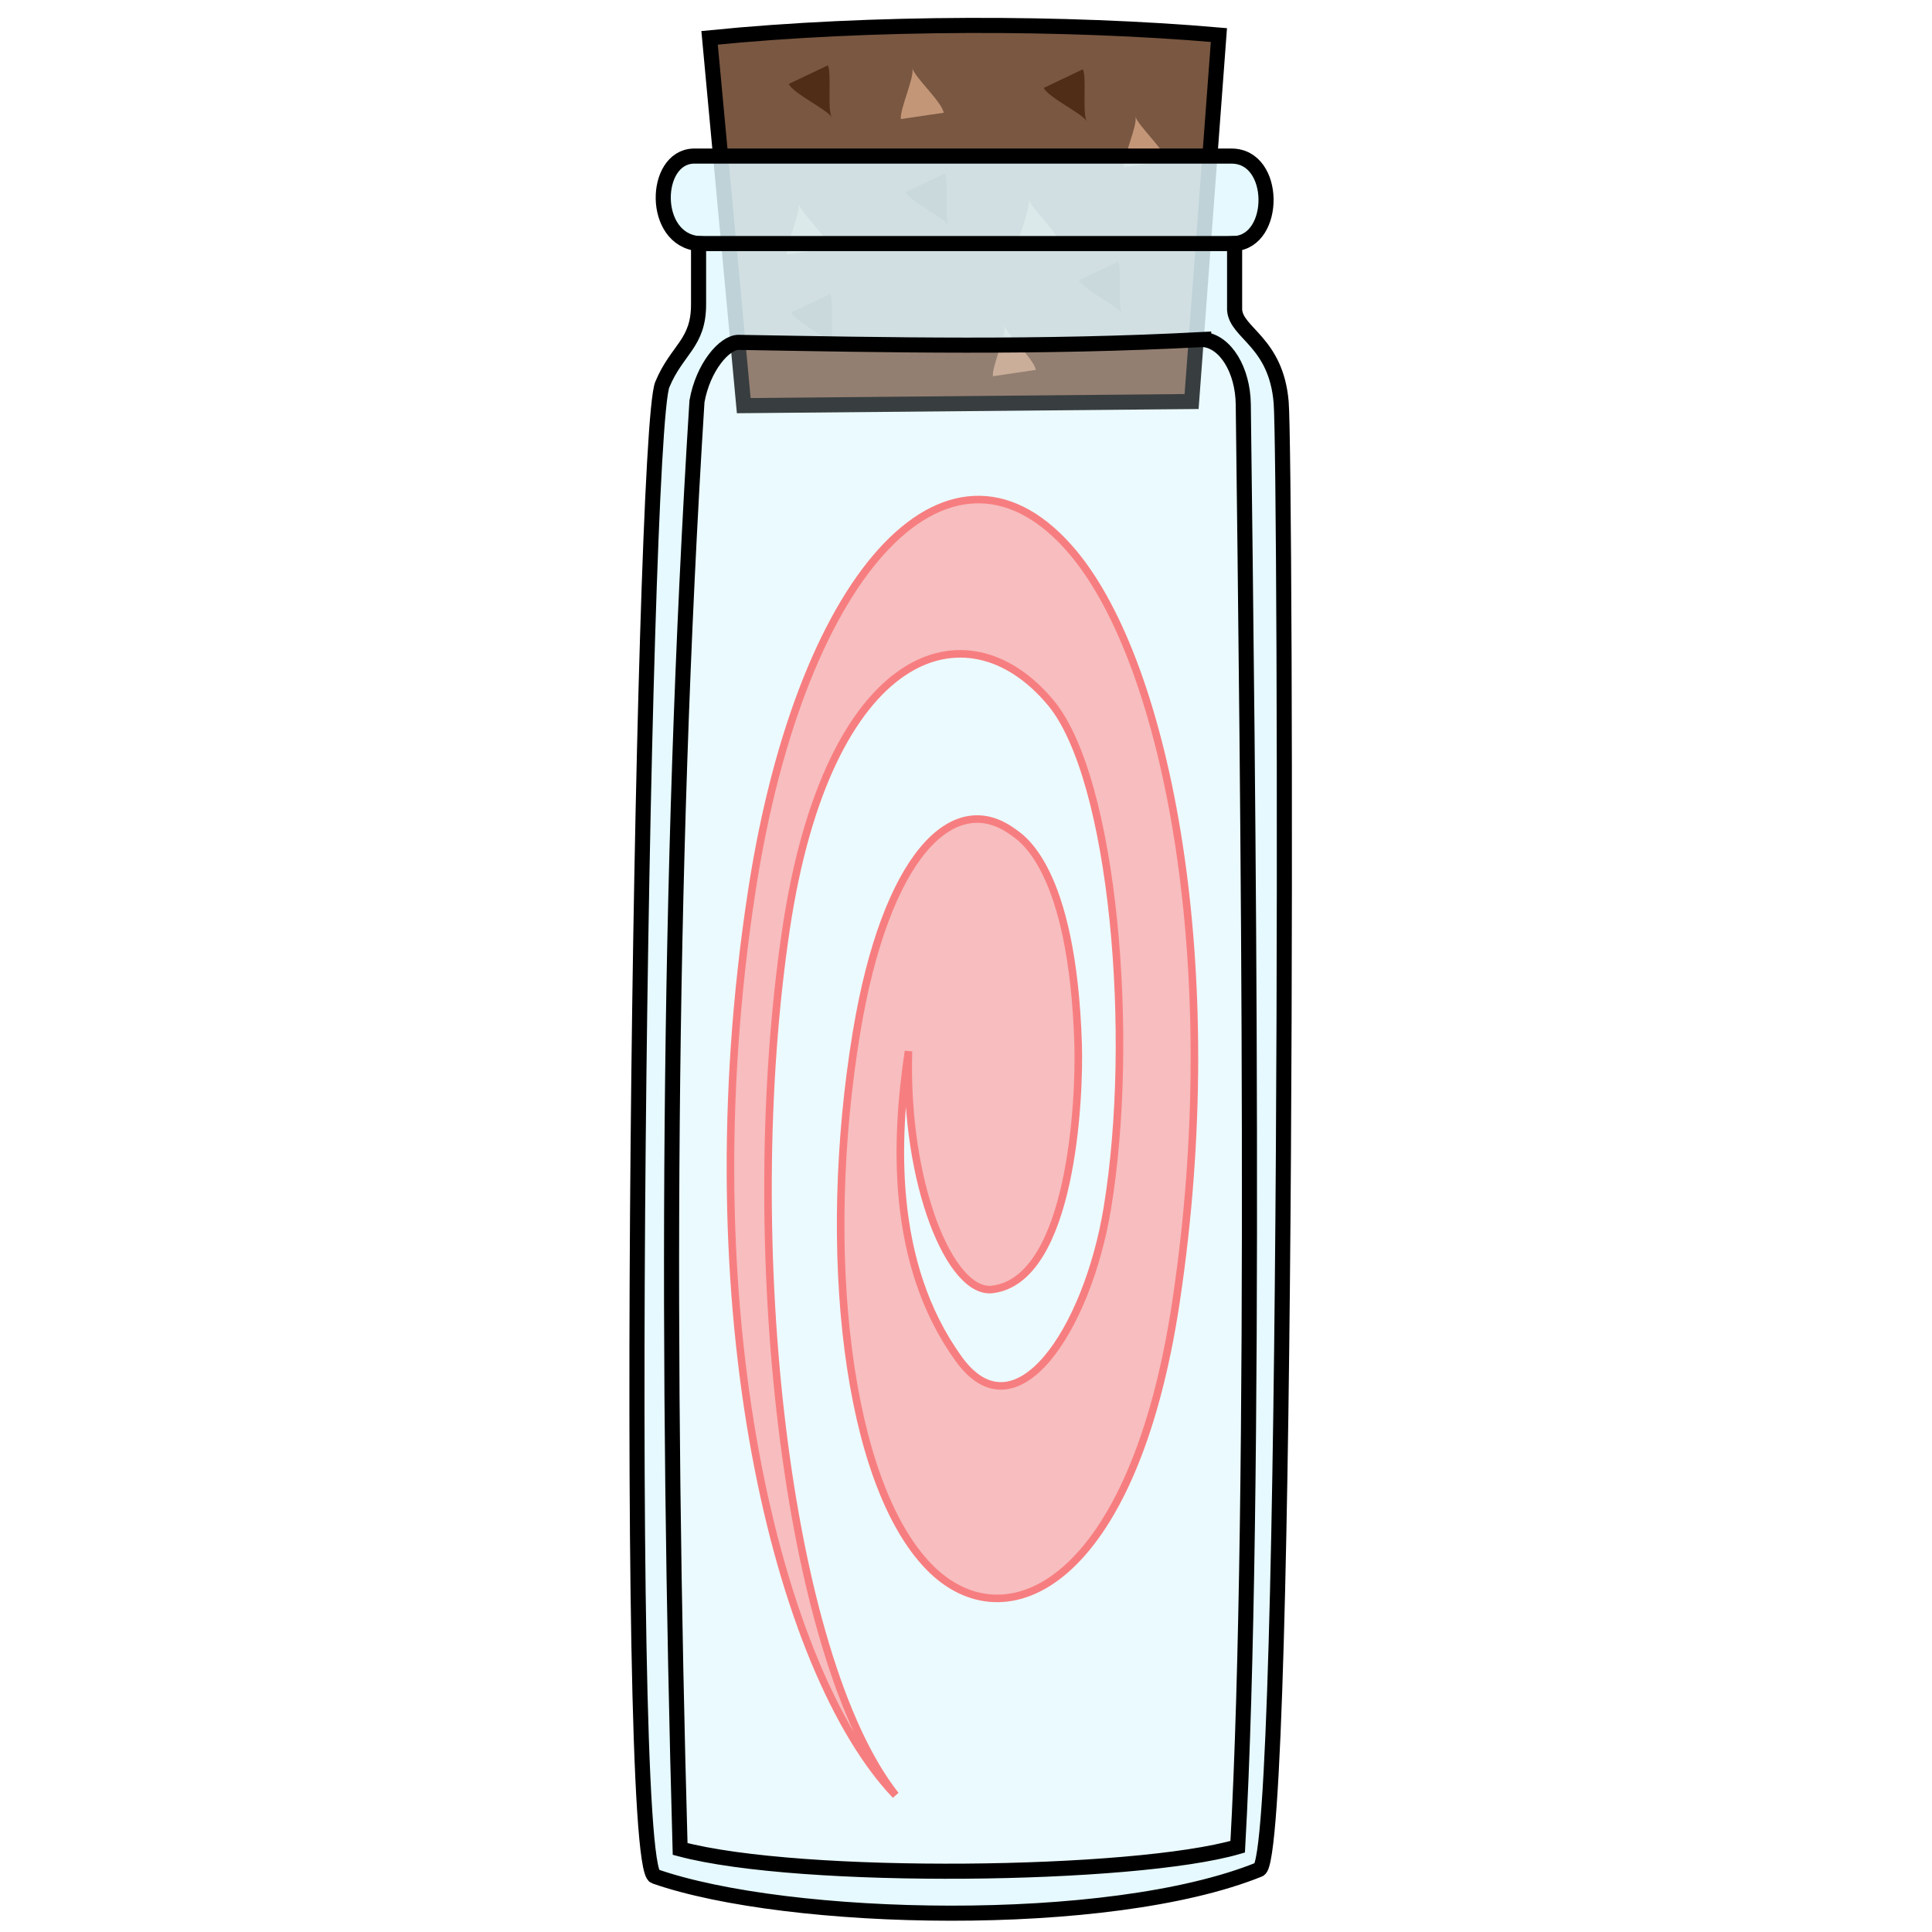
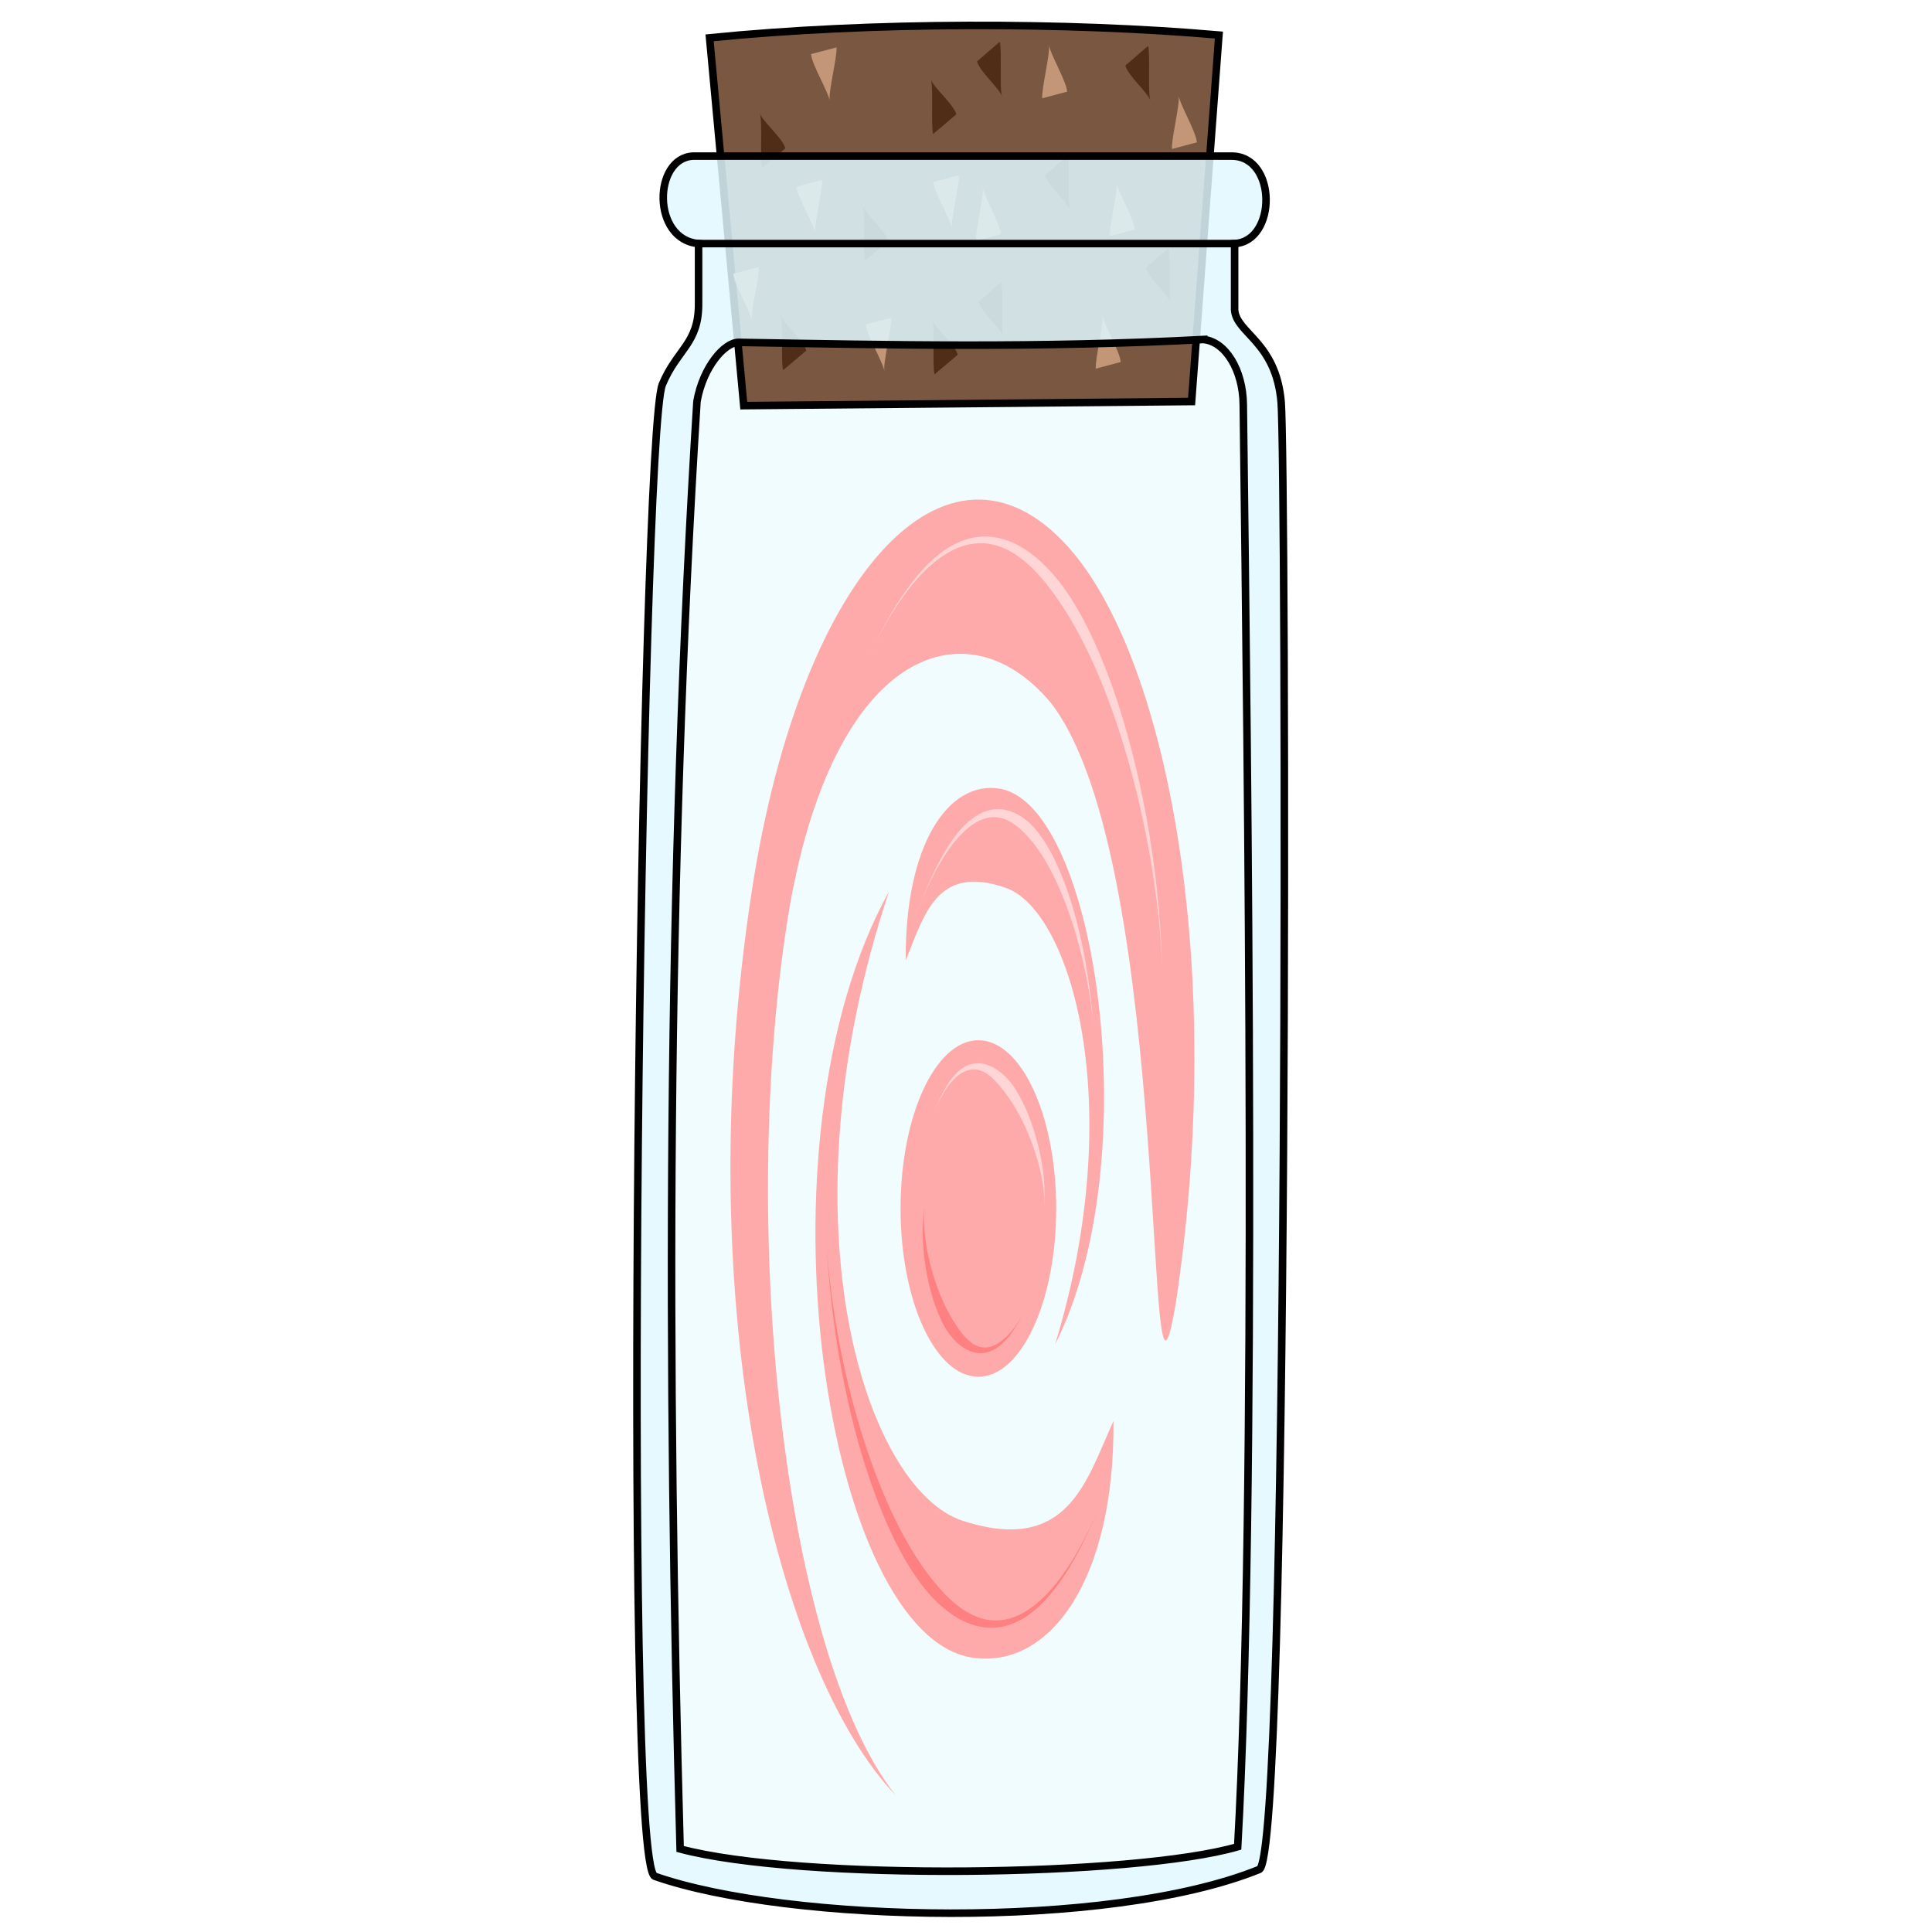
<svg xmlns="http://www.w3.org/2000/svg" version="1.1" viewBox="0 0 64 64">
-   <path d="m22.531 61.249c4.001 1.065 15.043 0.923 18.468-0.072 0.641-11.404 0.336-35.749 0.187-47.784-0.014-1.131-0.584-2.068-1.313-2.145-5.447 0.287-10.415 0.182-15.407 0.096-0.466 0-1.177 0.818-1.378 1.953-1 15.917-1.002 31.916-0.557 47.952z" fill="#e0f8ff" fill-opacity=".502" />
-   <path d="m33.547 27.554c-1.974-1.438-4.21 0.804-5.176 6.655-1.191 7.218-0.334 14.898 2.411 17.703 2.534 2.59 6.769 0.571 8.175-8.789 1.665-11.075-0.28-21.061-3.395-24.8-3.946-4.734-8.986 0.344-10.656 11.18-2.135 13.86 0.871 25.887 4.761 29.965-3.631-4.603-5.176-18.313-3.628-28.688 1.383-9.276 5.964-10.867 8.768-7.501 2.089 2.511 2.812 11.078 1.873 16.755-0.666 4.025-3.035 7.605-4.926 4.976-2.296-3.19-2.085-7.324-1.66-10.185-0.132 4.381 1.383 8.065 2.784 7.889 2.63-0.329 2.892-6.341 2.837-8.113-0.185-5.925-1.93-6.873-2.167-7.046z" fill="#faa" fill-rule="evenodd" stroke="#f55" stroke-width=".25" />
-   <path d="m24.638 13.437 14.835-0.136 0.905-12.14c-5.017-0.435-11.521-0.445-16.872 0.092z" fill="#795741" fill-rule="evenodd" stroke="#000" stroke-width=".5" />
-   <g transform="matrix(1.435 0 0 1.435 -13.842 -16.305)">
+   <path d="m22.531 61.249c4.001 1.065 15.043 0.923 18.468-0.072 0.641-11.404 0.336-35.749 0.187-47.784-0.014-1.131-0.584-2.068-1.313-2.145-5.447 0.287-10.415 0.182-15.407 0.096-0.466 0-1.177 0.818-1.378 1.953-1 15.917-1.002 31.916-0.557 47.952z" fill="#e0f8ff" fill-opacity=".25" />
+   <path d="m22.531 61.249c4.001 1.065 15.043 0.923 18.468-0.072 0.641-11.404 0.336-35.749 0.187-47.784-0.014-1.131-0.584-2.068-1.313-2.145-5.447 0.287-10.415 0.182-15.407 0.096-0.466 0-1.177 0.818-1.378 1.953-1 15.917-1.002 31.916-0.557 47.952z" fill="#e0f8ff" fill-opacity=".25" />
+   <path d="m24.638 13.437 14.835-0.136 0.905-12.14c-5.017-0.435-11.521-0.445-16.872 0.092z" fill="#795741" fill-rule="evenodd" stroke="#000" stroke-width=".25" />
+   <g transform="matrix(-.85234 0 0 -1.5088 55.469 31.818)">
    <g fill="#502d16">
-       <path d="m28.305 13.085-0.451 0.216c0.106 0.221 0.882 0.587 0.994 0.768-0.112-0.18 0.002-1.003-0.091-1.199l-0.451 0.216z" />
-       <path d="m31.005 15.582-0.451 0.216c0.106 0.221 0.882 0.587 0.994 0.768-0.112-0.18 0.002-1.003-0.091-1.199l-0.451 0.216z" />
-       <path d="m34.192 13.176-0.451 0.216c0.106 0.221 0.882 0.587 0.994 0.768-0.112-0.18 0.002-1.003-0.091-1.199l-0.451 0.216z" />
-       <path d="m35.005 17.616-0.451 0.216c0.106 0.221 0.882 0.587 0.994 0.768-0.112-0.18 0.002-1.003-0.091-1.199l-0.451 0.216z" />
-       <path d="m28.361 18.362-0.451 0.216c0.106 0.221 0.882 0.587 0.994 0.768-0.112-0.18 0.002-1.003-0.091-1.199l-0.451 0.216z" />
+       <path d="m28.305 13.085-0.451 0.216c0.106 0.221 0.882 0.587 0.994 0.768-0.112-0.18 0.002-1.003-0.091-1.199z" />
+       <path d="m31.005 15.582-0.451 0.216c0.106 0.221 0.882 0.587 0.994 0.768-0.112-0.18 0.002-1.003-0.091-1.199z" />
+       <path d="m34.192 13.176-0.451 0.216c0.106 0.221 0.882 0.587 0.994 0.768-0.112-0.18 0.002-1.003-0.091-1.199z" />
+       <path d="m35.005 17.616-0.451 0.216c0.106 0.221 0.882 0.587 0.994 0.768-0.112-0.18 0.002-1.003-0.091-1.199z" />
+       <path d="m28.361 18.362-0.451 0.216c0.106 0.221 0.882 0.587 0.994 0.768-0.112-0.18 0.002-1.003-0.091-1.199z" />
    </g>
    <g fill="#c39678">
      <path d="m33.062 19.974s0.495-0.073 0.495-0.073c-0.036-0.242-0.67-0.821-0.724-1.026 0.054 0.205-0.297 0.958-0.265 1.172 0 0 0.495-0.073 0.495-0.073z" />
      <path d="m33.623 17.064s0.495-0.073 0.495-0.073c-0.036-0.242-0.67-0.821-0.724-1.026 0.054 0.205-0.297 0.958-0.265 1.172 0 0 0.495-0.073 0.495-0.073z" />
      <path d="m28.307 17.166s0.495-0.073 0.495-0.073c-0.036-0.242-0.67-0.821-0.724-1.026 0.054 0.205-0.297 0.958-0.265 1.172 0 0 0.495-0.073 0.495-0.073z" />
      <path d="m30.936 14.038s0.495-0.073 0.495-0.073c-0.036-0.242-0.67-0.821-0.724-1.026 0.054 0.205-0.297 0.958-0.265 1.172 0 0 0.495-0.073 0.495-0.073z" />
      <path d="m36.086 15.151s0.495-0.073 0.495-0.073c-0.036-0.242-0.67-0.821-0.724-1.026 0.054 0.205-0.297 0.958-0.265 1.172 0 0 0.495-0.073 0.495-0.073z" />
    </g>
  </g>
-   <path d="m22.531 61.249c4.001 1.065 15.043 0.923 18.468-0.072 0.641-11.404 0.336-35.749 0.187-47.784-0.014-1.131-0.584-2.068-1.313-2.145-5.447 0.287-10.415 0.182-15.407 0.096-0.466 0-1.177 0.818-1.378 1.953-1 15.917-1.002 31.916-0.557 47.952z" fill="#e0f8ff" fill-opacity=".251" />
-   <path d="m22.962 5.171c-1.323 0.055-1.379 2.766 0.179 2.898v1.996c0.007 1.32-0.713 1.5-1.2 2.671-0.699 1.683-1.356 49.032-0.249 49.419 4.415 1.541 15.03 1.793 20.022-0.227 1.009-0.409 0.885-46.701 0.726-48.604-0.169-2.002-1.486-2.279-1.542-3.058v-2.197c1.399-0.082 1.408-2.884-0.09-2.898zm16.911 6.076c0.729 0.077 1.297 1.013 1.312 2.144 0.149 12.035 0.456 36.382-0.185 47.785-3.425 0.994-14.469 1.138-18.47 0.073-0.445-16.036-0.442-32.037 0.558-47.954 0.201-1.135 0.91-1.954 1.376-1.954 4.992 0.086 9.962 0.192 15.409-0.095z" fill="#e0f8ff" fill-opacity=".847" stroke="#000" stroke-width=".5" />
-   <path d="m23.142 8.069h17.756" fill="#1a1a1a" stroke="#000" stroke-linecap="round" stroke-linejoin="round" stroke-width=".5" />
+   <g transform="matrix(.83458 0 0 1.5088 9.1188 -18.034)">
+     <g fill="#502d16">
+       <path d="m28.305 13.085-0.451 0.216c0.106 0.221 0.882 0.587 0.994 0.768-0.112-0.18 0.002-1.003-0.091-1.199z" />
+       <path d="m31.005 15.582-0.451 0.216c0.106 0.221 0.882 0.587 0.994 0.768-0.112-0.18 0.002-1.003-0.091-1.199z" />
+       <path d="m34.192 13.176-0.451 0.216c0.106 0.221 0.882 0.587 0.994 0.768-0.112-0.18 0.002-1.003-0.091-1.199z" />
+       <path d="m35.005 17.616-0.451 0.216c0.106 0.221 0.882 0.587 0.994 0.768-0.112-0.18 0.002-1.003-0.091-1.199z" />
+       <path d="m28.361 18.362-0.451 0.216c0.106 0.221 0.882 0.587 0.994 0.768-0.112-0.18 0.002-1.003-0.091-1.199z" />
+     </g>
+     <g fill="#c39678">
+       <path d="m33.062 19.974s0.495-0.073 0.495-0.073c-0.036-0.242-0.67-0.821-0.724-1.026 0.054 0.205-0.297 0.958-0.265 1.172 0 0 0.495-0.073 0.495-0.073z" />
+       <path d="m33.623 17.064s0.495-0.073 0.495-0.073c-0.036-0.242-0.67-0.821-0.724-1.026 0.054 0.205-0.297 0.958-0.265 1.172 0 0 0.495-0.073 0.495-0.073z" />
+       <path d="m28.307 17.166s0.495-0.073 0.495-0.073c-0.036-0.242-0.67-0.821-0.724-1.026 0.054 0.205-0.297 0.958-0.265 1.172 0 0 0.495-0.073 0.495-0.073z" />
+       <path d="m30.936 14.038s0.495-0.073 0.495-0.073c-0.036-0.242-0.67-0.821-0.724-1.026 0.054 0.205-0.297 0.958-0.265 1.172 0 0 0.495-0.073 0.495-0.073z" />
+       <path d="m36.086 15.151s0.495-0.073 0.495-0.073c-0.036-0.242-0.67-0.821-0.724-1.026 0.054 0.205-0.297 0.958-0.265 1.172 0 0 0.495-0.073 0.495-0.073z" />
+     </g>
+   </g>
+   <path d="m22.962 5.171c-1.323 0.055-1.379 2.766 0.179 2.898v1.996c0.007 1.32-0.713 1.5-1.2 2.671-0.699 1.683-1.356 49.032-0.249 49.419 4.415 1.541 15.03 1.793 20.022-0.227 1.009-0.409 0.885-46.701 0.726-48.604-0.169-2.002-1.486-2.279-1.542-3.058v-2.197c1.399-0.082 1.408-2.884-0.09-2.898zm16.911 6.076c0.729 0.077 1.297 1.013 1.312 2.144 0.149 12.035 0.456 36.382-0.185 47.785-3.425 0.994-14.469 1.138-18.47 0.073-0.445-16.036-0.442-32.037 0.558-47.954 0.201-1.135 0.91-1.954 1.376-1.954 4.992 0.086 9.962 0.192 15.409-0.095z" fill="#e0f8ff" fill-opacity=".85" stroke="#000" stroke-width=".25" />
+   <path d="m23.142 8.069h17.756" fill="#1a1a1a" stroke="#000" stroke-linecap="square" stroke-linejoin="round" stroke-width=".25" />
+   <g fill="#faa">
+     <g fill-rule="evenodd">
+       <path d="m38.957 43.123c1.665-11.075-0.28-21.061-3.395-24.8-3.946-4.734-8.986 0.344-10.656 11.18-2.135 13.86 0.871 25.887 4.761 29.965-3.631-4.603-5.176-18.313-3.628-28.688 1.383-9.276 5.964-10.867 8.768-7.501 4.128 5.305 3.043 26.51 4.15 19.844z" stroke-width=".25" />
+       <path d="m36.884 47.076c-0.896 1.949-1.484 4.437-4.989 3.303-3.215-1.041-6.107-9.863-2.444-20.85-4.633 8.367-2.081 24.696 2.781 25.386 2.556 0.363 4.699-2.597 4.653-7.838z" stroke-width=".275" />
+       <path d="m30.003 31.809c0.596-1.413 0.988-3.219 3.32-2.396 2.139 0.755 4.064 7.155 1.627 15.124 3.083-6.069 1.385-17.914-1.85-18.414-1.701-0.263-3.127 1.884-3.096 5.686z" stroke-width=".191" />
+     </g>
+     <ellipse cx="32.41" cy="40.033" rx="2.578" ry="5.574" />
+   </g>
+   <g>
+     <path d="m28.822 21.655c0.42-0.882 1.036-1.966 1.793-2.724 0.286-0.286 0.578-0.511 0.872-0.668 0.282-0.151 0.558-0.235 0.825-0.26 0.269-0.025 0.526 0.01 0.77 0.091 0.261 0.087 0.505 0.226 0.732 0.398 0.264 0.199 0.5 0.438 0.704 0.676 0.169 0.197 0.315 0.393 0.434 0.559 0.074 0.103 0.157 0.223 0.247 0.361 0.36 0.551 0.801 1.336 1.262 2.454 0.373 0.903 0.72 1.931 1.023 3.056 0.756 2.808 0.993 5.293 1.028 6.745-0.036-1.478-0.182-3.914-0.852-6.789-0.266-1.141-0.58-2.192-0.926-3.119-0.427-1.147-0.853-1.973-1.216-2.551-0.092-0.146-0.177-0.272-0.254-0.38-0.124-0.174-0.283-0.377-0.469-0.581-0.225-0.245-0.491-0.492-0.793-0.694-0.26-0.174-0.543-0.312-0.844-0.389-0.283-0.072-0.575-0.089-0.871-0.038-0.294 0.05-0.583 0.164-0.869 0.34-0.298 0.184-0.584 0.432-0.86 0.734-0.731 0.8-1.315 1.898-1.735 2.78z" fill="#ffd5d5" />
+     <path d="m36.397 49.959c-0.35 0.835-0.873 1.876-1.535 2.643-0.25 0.29-0.507 0.526-0.769 0.703-0.251 0.169-0.498 0.278-0.739 0.332-0.243 0.055-0.474 0.054-0.695 0.01-0.235-0.047-0.457-0.142-0.663-0.268-0.241-0.147-0.457-0.332-0.646-0.522-0.157-0.157-0.293-0.316-0.404-0.452-0.069-0.084-0.147-0.183-0.232-0.297-0.339-0.455-0.761-1.119-1.21-2.093-0.363-0.787-0.708-1.7-1.015-2.719-0.767-2.545-1.05-4.912-1.12-6.35 0.071 1.464 0.262 3.784 0.945 6.399 0.271 1.036 0.583 1.973 0.921 2.788 0.417 1.006 0.827 1.713 1.173 2.199 0.087 0.122 0.169 0.228 0.242 0.317 0.118 0.144 0.268 0.311 0.445 0.475 0.212 0.197 0.463 0.39 0.745 0.537 0.243 0.127 0.505 0.217 0.781 0.248 0.26 0.03 0.523 0.007 0.788-0.076 0.262-0.082 0.518-0.221 0.769-0.415 0.261-0.202 0.51-0.46 0.749-0.765 0.631-0.807 1.122-1.859 1.472-2.694z" fill="#ff8080" />
+     <path d="m30.408 30.147c0.233-0.611 0.585-1.388 1.02-2.005 0.165-0.234 0.334-0.434 0.505-0.596 0.165-0.155 0.326-0.27 0.482-0.348 0.157-0.078 0.305-0.117 0.441-0.127 0.145-0.01 0.277 0.012 0.399 0.054 0.141 0.049 0.268 0.125 0.38 0.207 0.093 0.069 0.174 0.142 0.241 0.206 0.041 0.039 0.089 0.086 0.141 0.142 0.207 0.221 0.47 0.557 0.756 1.088 0.231 0.429 0.454 0.939 0.656 1.522 0.501 1.443 0.725 2.873 0.793 3.714-0.07-0.863-0.207-2.257-0.633-3.765-0.169-0.6-0.363-1.135-0.573-1.593-0.26-0.566-0.516-0.948-0.739-1.202-0.056-0.064-0.109-0.118-0.156-0.164-0.076-0.073-0.175-0.155-0.291-0.23-0.14-0.09-0.307-0.171-0.494-0.214-0.162-0.037-0.334-0.044-0.512-9e-3 -0.167 0.033-0.334 0.101-0.5 0.207-0.164 0.105-0.325 0.245-0.482 0.42-0.164 0.183-0.322 0.4-0.475 0.645-0.404 0.651-0.723 1.433-0.957 2.047z" fill="#ffd5d5" />
+     <path d="m30.98 36.757c0.077-0.186 0.183-0.405 0.313-0.611 0.1-0.157 0.209-0.298 0.328-0.414 0.106-0.103 0.214-0.181 0.323-0.232 0.104-0.049 0.203-0.072 0.298-0.074 0.095-0.002 0.186 0.017 0.271 0.05 0.092 0.036 0.178 0.089 0.26 0.152 0.095 0.074 0.181 0.159 0.258 0.244 0.063 0.07 0.119 0.138 0.164 0.196 0.029 0.035 0.061 0.077 0.097 0.124 0.144 0.188 0.323 0.451 0.516 0.822 0.155 0.298 0.3 0.633 0.424 0.988 0.126 0.36 0.219 0.709 0.279 1.023 0.08 0.421 0.092 0.732 0.078 0.929 0.014-0.2 0.029-0.503-0.013-0.938-0.031-0.323-0.09-0.682-0.183-1.061-0.091-0.372-0.207-0.73-0.339-1.054-0.163-0.4-0.332-0.702-0.479-0.914-0.037-0.054-0.072-0.1-0.104-0.14-0.051-0.064-0.118-0.138-0.197-0.213-0.095-0.09-0.209-0.18-0.337-0.254-0.111-0.063-0.231-0.113-0.358-0.139-0.12-0.024-0.241-0.026-0.361-7.03e-4 -0.119 0.025-0.232 0.075-0.34 0.148-0.112 0.076-0.216 0.176-0.313 0.294-0.109 0.133-0.207 0.287-0.296 0.451-0.117 0.216-0.214 0.438-0.29 0.624z" fill="#ffd5d5" />
+     <path d="m33.952 43.421c-0.093 0.178-0.217 0.388-0.365 0.581-0.113 0.147-0.235 0.279-0.363 0.383-0.115 0.094-0.229 0.162-0.342 0.203-0.108 0.04-0.209 0.054-0.304 0.047-0.095-0.006-0.183-0.033-0.266-0.074-0.088-0.044-0.17-0.104-0.246-0.174-0.088-0.082-0.167-0.175-0.235-0.265-0.057-0.075-0.106-0.148-0.147-0.209-0.025-0.038-0.054-0.082-0.086-0.132-0.127-0.2-0.283-0.478-0.442-0.864-0.128-0.311-0.244-0.656-0.337-1.021-0.094-0.37-0.156-0.725-0.188-1.044-0.043-0.426-0.027-0.737 0.004-0.932-0.032 0.198-0.073 0.499-0.069 0.935 0.003 0.324 0.03 0.688 0.089 1.073 0.058 0.379 0.142 0.745 0.245 1.079 0.127 0.413 0.269 0.728 0.397 0.953 0.032 0.057 0.063 0.106 0.092 0.148 0.046 0.068 0.105 0.148 0.178 0.229 0.087 0.098 0.192 0.198 0.314 0.282 0.105 0.073 0.22 0.133 0.344 0.169 0.117 0.034 0.238 0.047 0.36 0.032 0.121-0.014 0.238-0.054 0.352-0.117 0.118-0.066 0.23-0.156 0.337-0.266 0.12-0.123 0.231-0.268 0.334-0.423 0.136-0.205 0.251-0.418 0.344-0.596z" fill="#ff8080" />
+   </g>
</svg>
